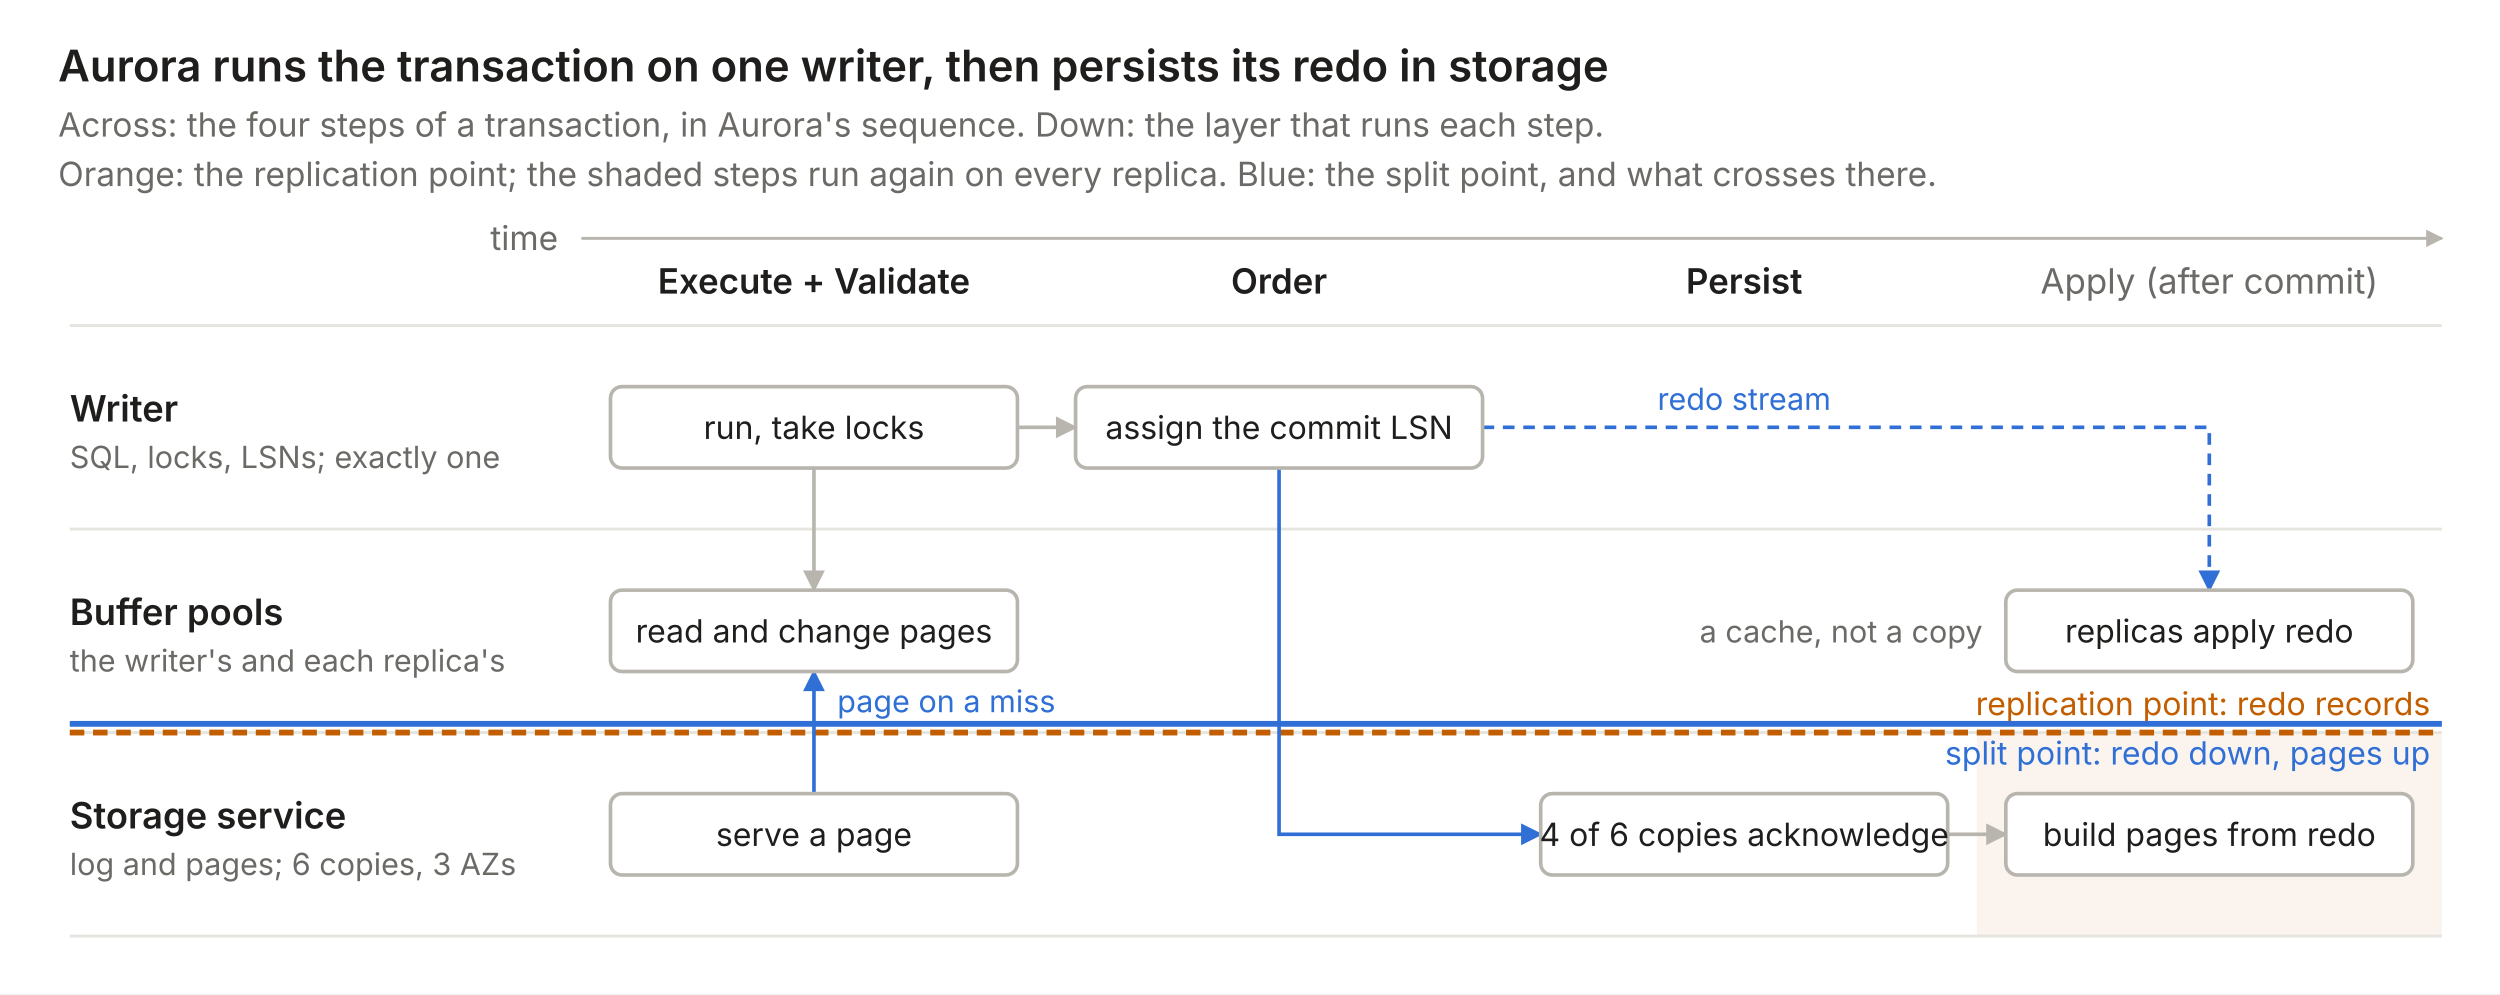
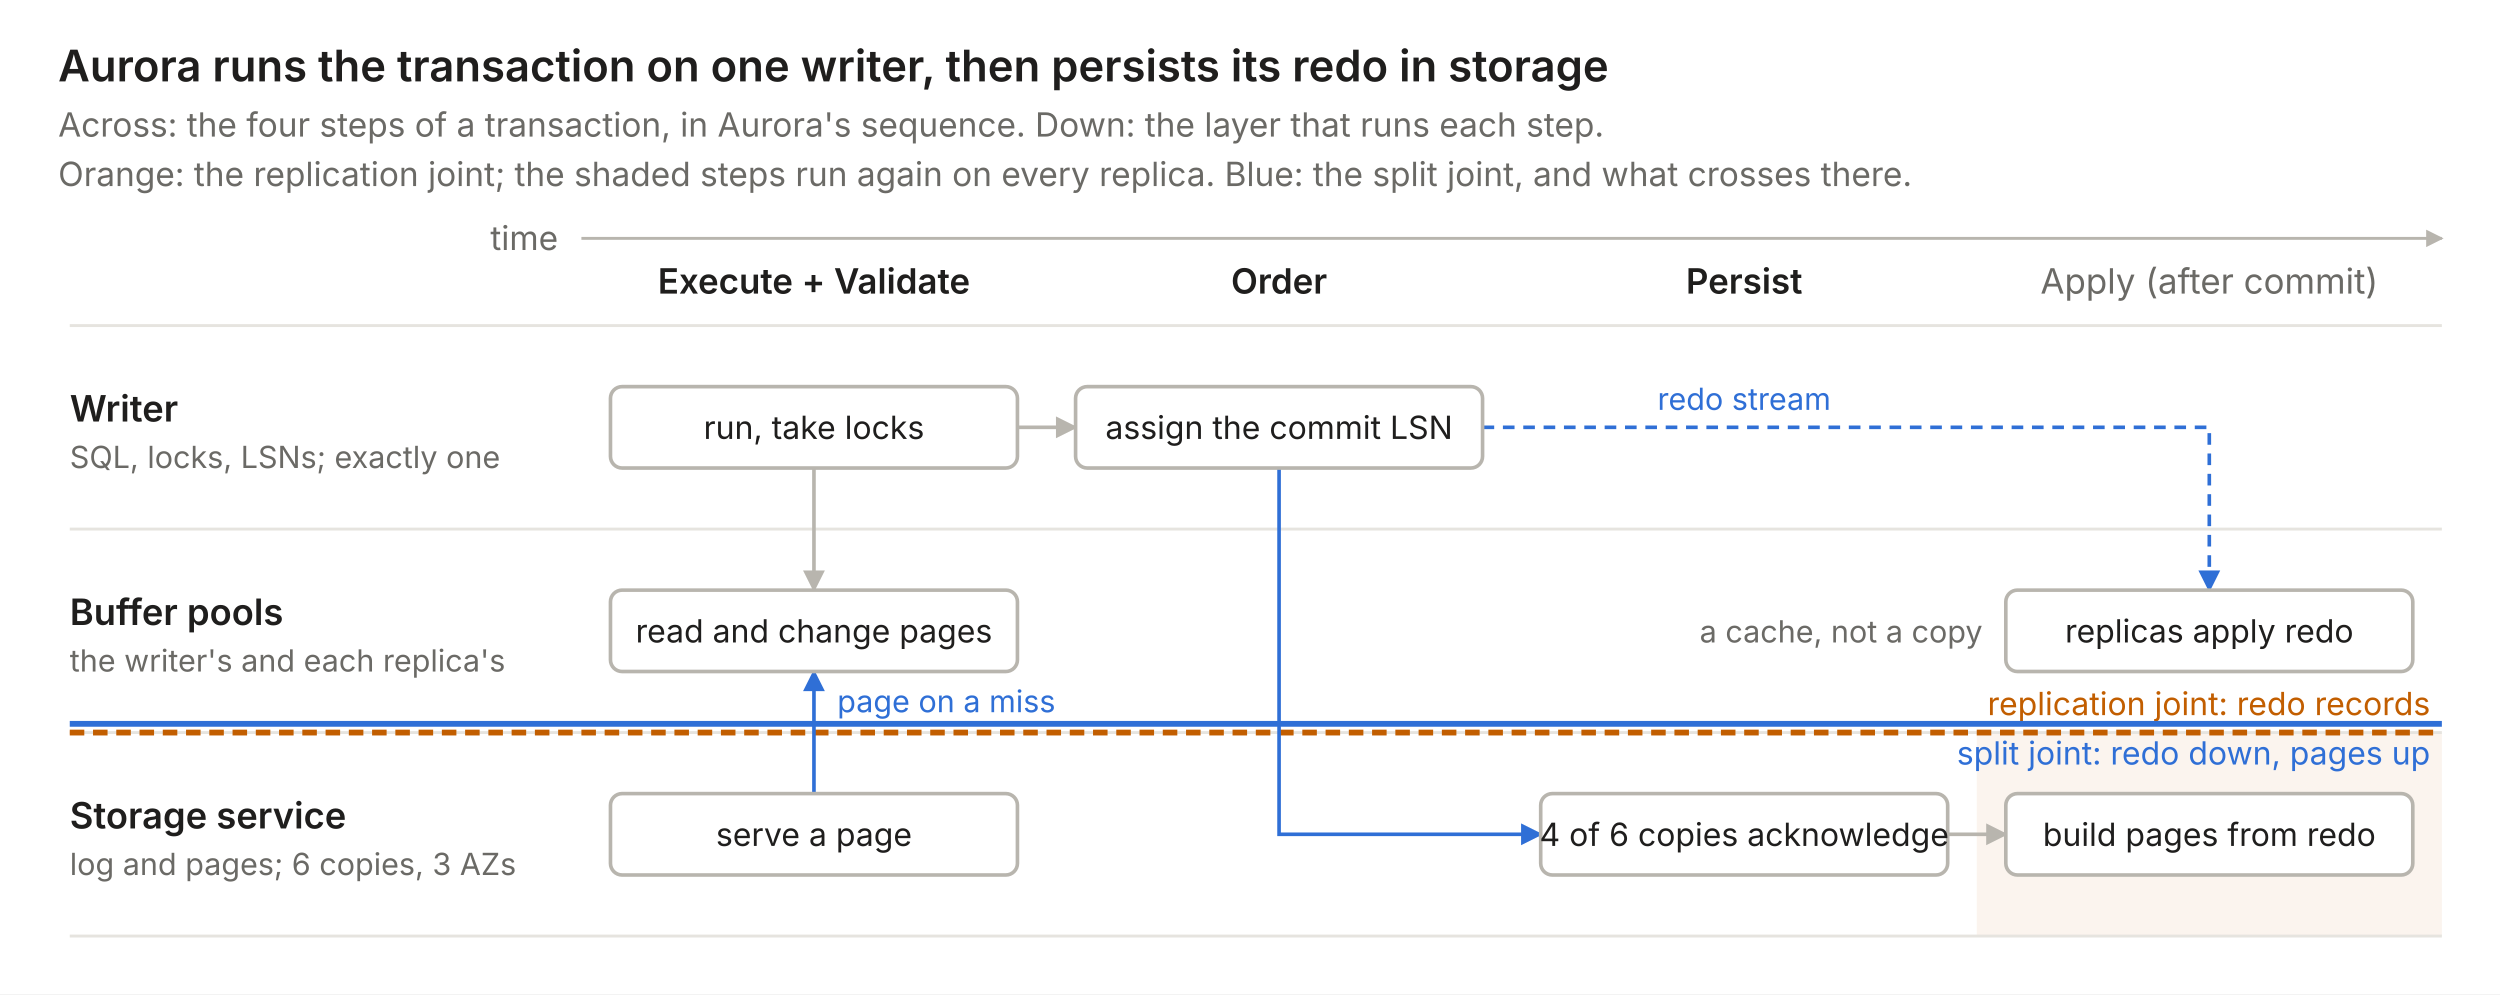
<svg xmlns="http://www.w3.org/2000/svg" width="860" height="342" font-family="Inter, 'Helvetica Neue', Arial, sans-serif" viewBox="0 0 860 342" role="img" aria-label="Aurora's steps over time and across layers. The one writer runs the transaction, taking locks and changing pages in its buffer pool, which fetches pages from storage on a miss. It assigns the commit LSN. Storage persists the redo once 4 of 6 copies acknowledge, and each copy builds pages from it. The writer also streams redo to read replicas, which apply it to their cached pages: a cache, not a copy." font-size="13">
  <rect width="100%" height="100%" fill="#ffffff" />
  <defs>
    <marker id="tl-grey" viewBox="0 0 10 10" refX="9" refY="5" markerWidth="6" markerHeight="6" orient="auto-start-reverse">
      <path d="M0 0L10 5L0 10z" fill="#b8b5ae" />
    </marker>
    <marker id="tl-blue" viewBox="0 0 10 10" refX="9" refY="5" markerWidth="6" markerHeight="6" orient="auto-start-reverse">
      <path d="M0 0L10 5L0 10z" fill="#2f6fd6" />
    </marker>
  </defs>
  <text x="20" y="28" text-anchor="start" font-size="15" font-weight="600" fill="#1f1e1d">Aurora runs the transaction on one writer, then persists its redo in storage</text>
  <text x="20" y="47" text-anchor="start" font-size="11.5" font-weight="400" fill="#6b6a66">Across: the four steps of a transaction, in Aurora's sequence. Down: the layer that runs each step.</text>
-   <text x="20" y="64" text-anchor="start" font-size="11.5" font-weight="400" fill="#6b6a66">Orange: the replication point; the shaded steps run again on every replica. Blue: the split point, and what crosses there.</text>
+   <text x="20" y="64" text-anchor="start" font-size="11.5" font-weight="400" fill="#6b6a66">Orange: the replication joint; the shaded steps run again on every replica. Blue: the split joint, and what crosses there.</text>
  <rect x="680" y="252" width="160" height="70" fill="#c25e00" fill-opacity="0.07" />
  <path d="M200 82H840" stroke="#b8b5ae" stroke-width="1" marker-end="url(#tl-grey)" />
  <text x="192" y="86" text-anchor="end" font-size="11.5" font-weight="400" fill="#6b6a66">time</text>
  <text x="280.0" y="101" text-anchor="middle" font-size="12" font-weight="600" fill="#1f1e1d">Execute + Validate</text>
  <text x="440.0" y="101" text-anchor="middle" font-size="12" font-weight="600" fill="#1f1e1d">Order</text>
  <text x="600.0" y="101" text-anchor="middle" font-size="12" font-weight="600" fill="#1f1e1d">Persist</text>
  <text x="760.0" y="101" text-anchor="middle" font-size="12" font-weight="400" fill="#6b6a66">Apply (after commit)</text>
  <line x1="24" y1="112" x2="840" y2="112" stroke="#e6e4df" stroke-width="1" />
  <text x="24" y="145" text-anchor="start" font-size="12.5" font-weight="600" fill="#1f1e1d">Writer</text>
  <text x="24" y="161" text-anchor="start" font-size="10.5" font-weight="400" fill="#6b6a66">SQL, locks, LSNs; exactly one</text>
  <line x1="24" y1="182" x2="840" y2="182" stroke="#e6e4df" stroke-width="1" />
  <text x="24" y="215" text-anchor="start" font-size="12.5" font-weight="600" fill="#1f1e1d">Buffer pools</text>
  <text x="24" y="231" text-anchor="start" font-size="10.5" font-weight="400" fill="#6b6a66">the writer's and each replica's</text>
  <line x1="24" y1="252" x2="840" y2="252" stroke="#e6e4df" stroke-width="1" />
  <text x="24" y="285" text-anchor="start" font-size="12.5" font-weight="600" fill="#1f1e1d">Storage service</text>
  <text x="24" y="301" text-anchor="start" font-size="10.5" font-weight="400" fill="#6b6a66">log and pages; 6 copies, 3 AZs</text>
  <line x1="24" y1="322" x2="840" y2="322" stroke="#e6e4df" stroke-width="1" />
  <line x1="24" y1="252" x2="840" y2="252" stroke="#c25e00" stroke-width="2" stroke-dasharray="5 3" />
-   <text x="836" y="246" text-anchor="end" font-size="11" font-weight="400" fill="#c25e00">replication point: redo records</text>
+   <text x="836" y="246" text-anchor="end" font-size="11" font-weight="400" fill="#c25e00">replication joint: redo records</text>
  <line x1="24" y1="249" x2="840" y2="249" stroke="#2f6fd6" stroke-width="2" />
-   <text x="836" y="263" text-anchor="end" font-size="11" font-weight="400" fill="#2f6fd6">split point: redo down, pages up</text>
+   <text x="836" y="263" text-anchor="end" font-size="11" font-weight="400" fill="#2f6fd6">split joint: redo down, pages up</text>
  <path d="M280.0 161.0V203.0" fill="none" stroke="#b8b5ae" stroke-width="1.25" marker-end="url(#tl-grey)" />
  <path d="M280.0 273.0V231.0" fill="none" stroke="#2f6fd6" stroke-width="1.25" marker-end="url(#tl-blue)" />
  <path d="M350.0 147.0H370.0" fill="none" stroke="#b8b5ae" stroke-width="1.25" marker-end="url(#tl-grey)" />
  <path d="M440.0 161.0V287.0H530.0" fill="none" stroke="#2f6fd6" stroke-width="1.25" marker-end="url(#tl-blue)" />
  <path d="M670.0 287.0H690.0" fill="none" stroke="#b8b5ae" stroke-width="1.25" marker-end="url(#tl-grey)" />
  <path d="M510.0 147.0H760.0V203.0" fill="none" stroke="#2f6fd6" stroke-width="1.25" stroke-dasharray="4 3" marker-end="url(#tl-blue)" />
  <rect x="210.0" y="133.0" width="140" height="28" rx="4" fill="#ffffff" stroke="#b8b5ae" stroke-width="1.25" />
  <text x="280.0" y="151.0" text-anchor="middle" font-size="11" font-weight="400" fill="#1f1e1d">run, take locks</text>
  <rect x="210.0" y="203.0" width="140" height="28" rx="4" fill="#ffffff" stroke="#b8b5ae" stroke-width="1.25" />
  <text x="280.0" y="221.0" text-anchor="middle" font-size="11" font-weight="400" fill="#1f1e1d">read and change pages</text>
  <rect x="210.0" y="273.0" width="140" height="28" rx="4" fill="#ffffff" stroke="#b8b5ae" stroke-width="1.25" />
  <text x="280.0" y="291.0" text-anchor="middle" font-size="11" font-weight="400" fill="#1f1e1d">serve a page</text>
  <rect x="370.0" y="133.0" width="140" height="28" rx="4" fill="#ffffff" stroke="#b8b5ae" stroke-width="1.25" />
  <text x="440.0" y="151.0" text-anchor="middle" font-size="11" font-weight="400" fill="#1f1e1d">assign the commit LSN</text>
  <rect x="530.0" y="273.0" width="140" height="28" rx="4" fill="#ffffff" stroke="#b8b5ae" stroke-width="1.25" />
  <text x="600.0" y="291.0" text-anchor="middle" font-size="11" font-weight="400" fill="#1f1e1d">4 of 6 copies acknowledge</text>
  <rect x="690.0" y="273.0" width="140" height="28" rx="4" fill="#ffffff" stroke="#b8b5ae" stroke-width="1.25" />
  <text x="760.0" y="291.0" text-anchor="middle" font-size="11" font-weight="400" fill="#1f1e1d">build pages from redo</text>
  <rect x="690.0" y="203.0" width="140" height="28" rx="4" fill="#ffffff" stroke="#b8b5ae" stroke-width="1.25" />
  <text x="760.0" y="221.0" text-anchor="middle" font-size="11" font-weight="400" fill="#1f1e1d">replicas apply redo</text>
  <text x="288" y="245" text-anchor="start" font-size="10.5" font-weight="400" fill="#2f6fd6">page on a miss</text>
  <text x="600" y="141" text-anchor="middle" font-size="10.5" font-weight="400" fill="#2f6fd6">redo stream</text>
  <text x="682" y="221" text-anchor="end" font-size="10.5" font-weight="400" fill="#6b6a66">a cache, not a copy</text>
</svg>
